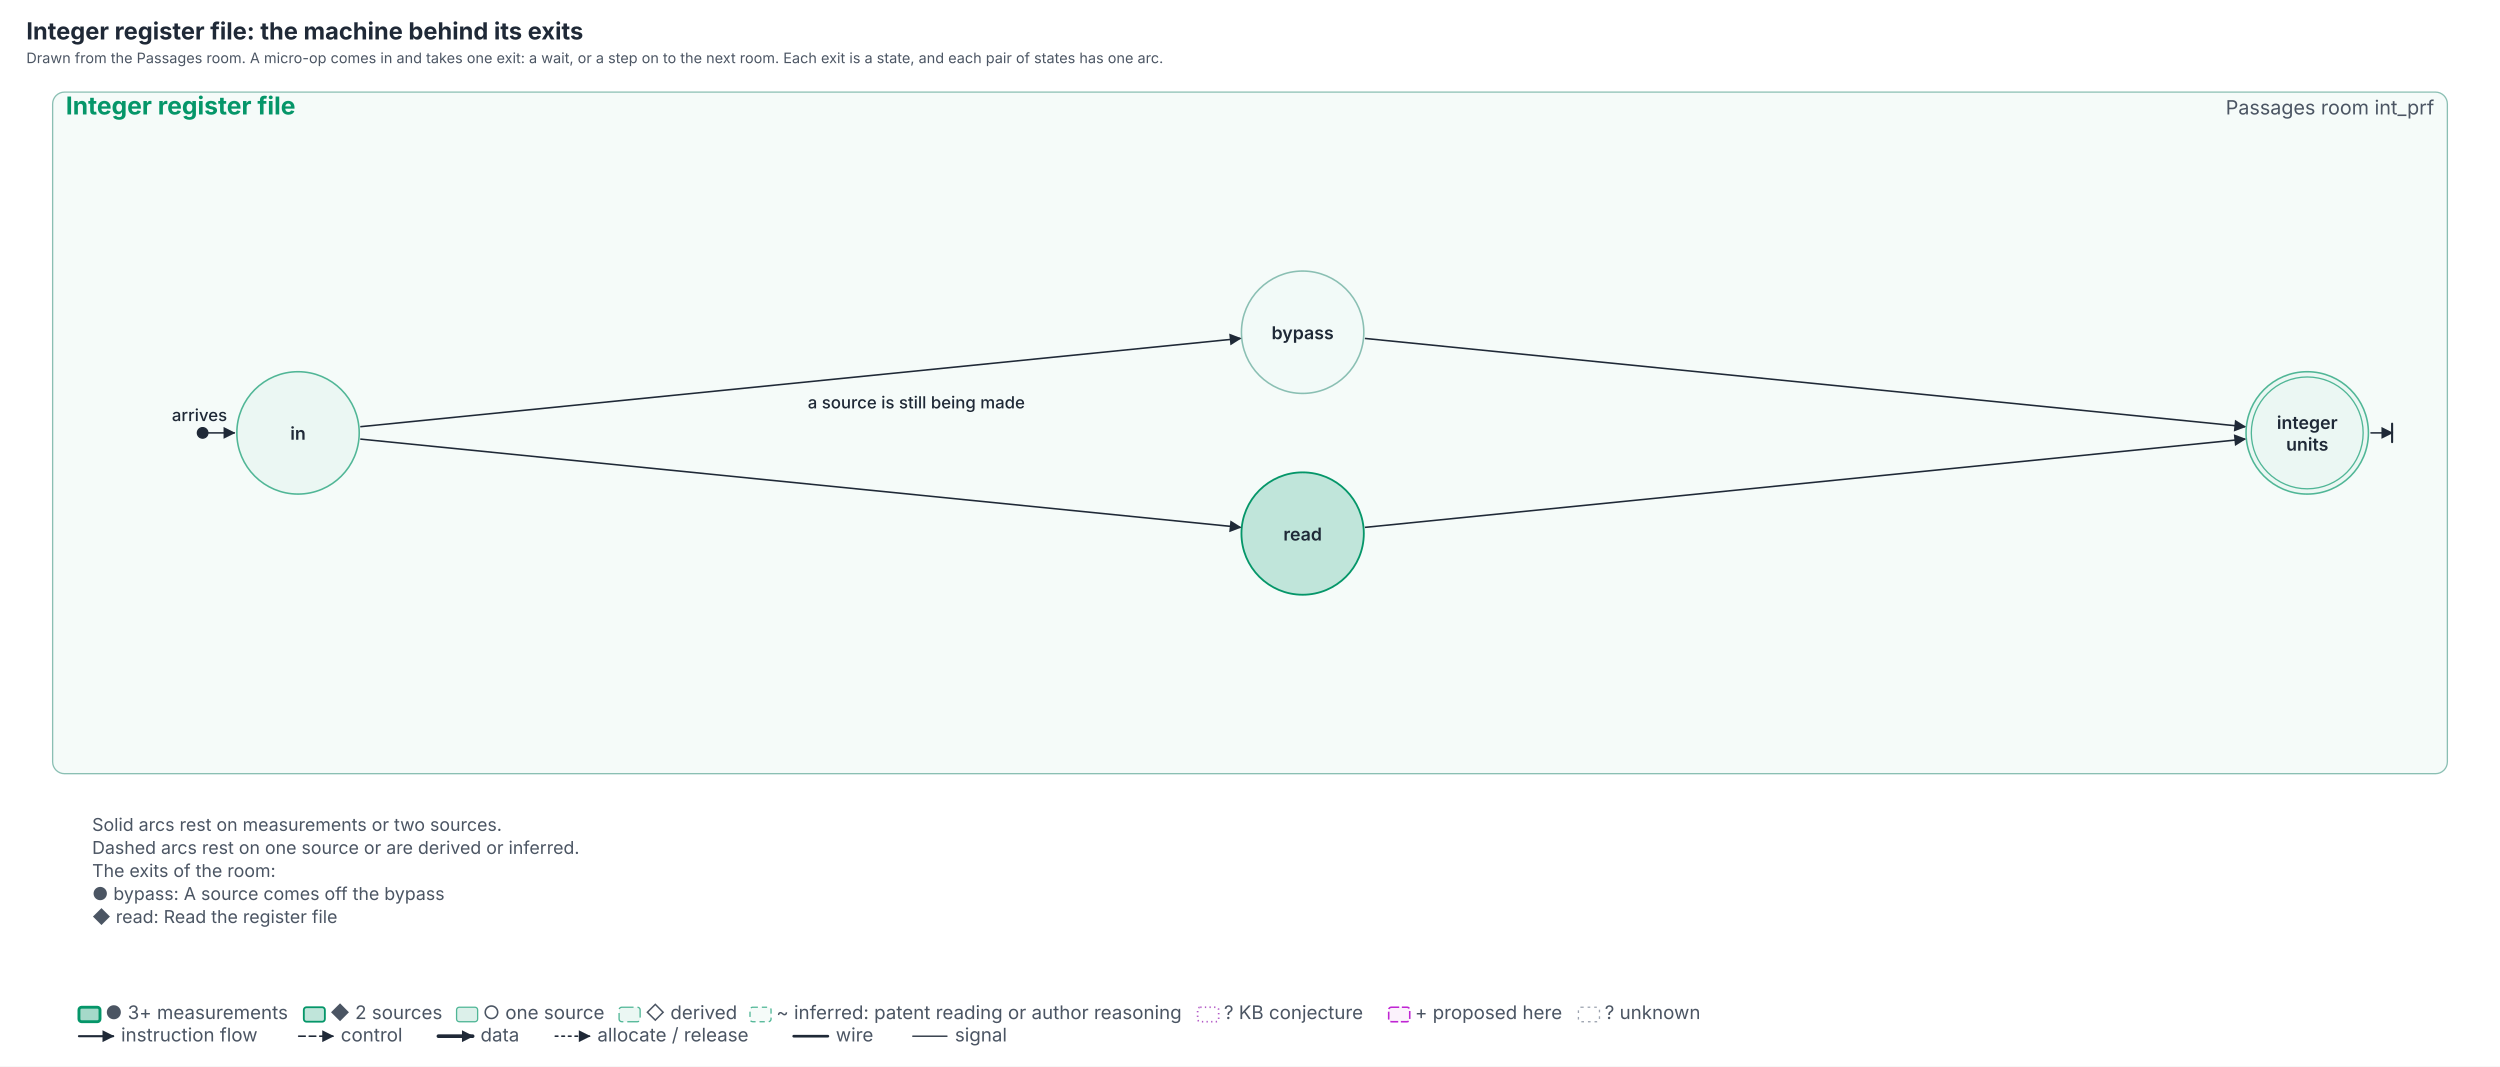
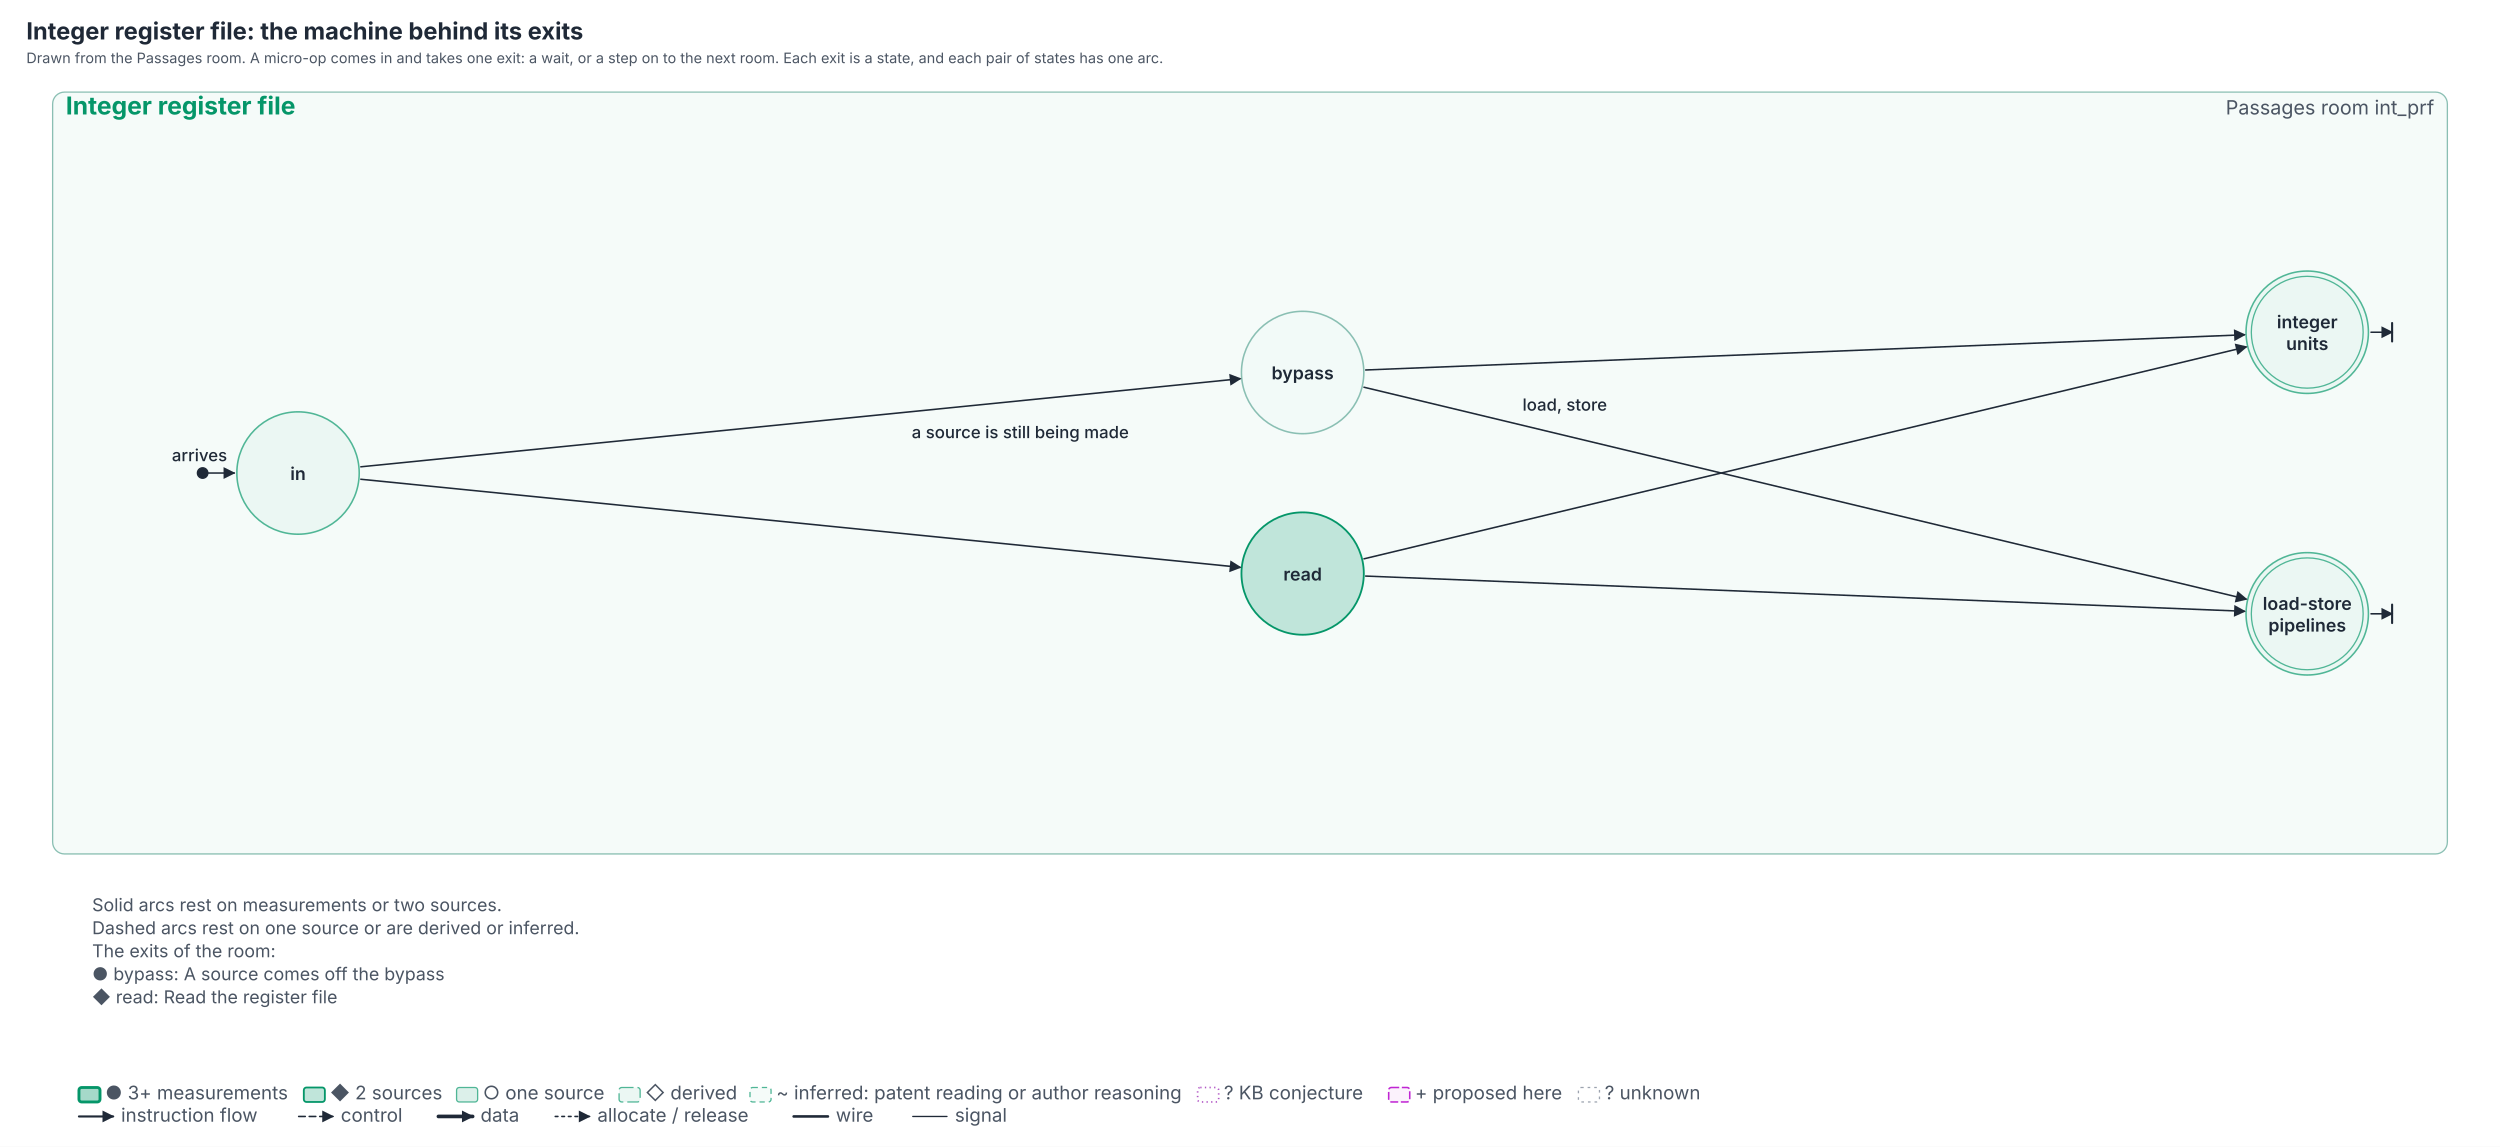
- <svg xmlns="http://www.w3.org/2000/svg" viewBox="0 0 1900 810.5" width="1900" height="810.5" role="img" aria-label="Integer register file: the machine behind its exits" font-family="Inter, 'Helvetica Neue', Arial, sans-serif" data-kinds="fsm">
+ <svg xmlns="http://www.w3.org/2000/svg" viewBox="0 0 1900 871.5" width="1900" height="871.5" role="img" aria-label="Integer register file: the machine behind its exits" font-family="Inter, 'Helvetica Neue', Arial, sans-serif" data-kinds="fsm">
  <defs>
    <marker id="arrow" viewBox="0 0 10 10" refX="9" refY="5" markerWidth="9" markerHeight="9" markerUnits="userSpaceOnUse" orient="auto-start-reverse">
      <path d="M0,0 L10,5 L0,10 z" fill="#1f2937" />
    </marker>
    <marker id="arrowrev" viewBox="0 0 10 10" refX="1" refY="5" markerWidth="9" markerHeight="9" markerUnits="userSpaceOnUse" orient="auto-start-reverse">
      <path d="M10,0 L0,5 L10,10 z" fill="#1f2937" />
    </marker>
  </defs>
-   <rect x="0" y="0" width="1900" height="810.5" fill="#ffffff" />
+   <rect x="0" y="0" width="1900" height="871.5" fill="#ffffff" />
  <text x="20" y="30" font-family="Inter, 'Helvetica Neue', Arial, sans-serif" font-size="18" font-weight="700" fill="#1f2937">Integer register file: the machine behind its exits</text>
  <text x="20" y="48" font-family="Inter, 'Helvetica Neue', Arial, sans-serif" font-size="11" fill="#4b5563">Drawn from the Passages room. A micro-op comes in and takes one exit: a wait, or a step on to the next room. Each exit is a state, and each pair of states has one arc.</text>
-   <rect x="40.0" y="70.0" width="1820.0" height="518.0" rx="9" fill="#f5fbf9" stroke="#8abfb3" stroke-width="1" />
+   <rect x="40.0" y="70.0" width="1820.0" height="579.0" rx="9" fill="#f5fbf9" stroke="#8abfb3" stroke-width="1" />
  <text x="50.0" y="87.0" font-family="Inter, 'Helvetica Neue', Arial, sans-serif" font-size="18.75" font-weight="700" fill="#059669" text-anchor="start">Integer register file</text>
  <text x="1850.0" y="87.0" font-family="Inter, 'Helvetica Neue', Arial, sans-serif" font-size="15" font-weight="400" fill="#4b5563" text-anchor="end">Passages room int_prf</text>
-   <circle cx="226.5" cy="329.0" r="46.5" fill="#ebf7f3" stroke="#50b696" stroke-width="1.2" />
-   <circle cx="990.0" cy="252.5" r="46.5" fill="#f2faf8" stroke="#8abfb3" stroke-width="1.2" />
-   <circle cx="990.0" cy="405.5" r="46.5" fill="#c0e5da" stroke="#059669" stroke-width="1.4" />
-   <circle cx="1753.5" cy="329.0" r="46.5" fill="#ebf7f3" stroke="#50b696" stroke-width="1.2" />
-   <circle cx="1753.5" cy="329.0" r="42.5" fill="none" stroke="#50b696" stroke-width="1" />
-   <circle cx="154.0" cy="329.0" r="4" fill="#1f2937" stroke="#1f2937" stroke-width="1" />
-   <polyline points="1802.0,329.0 1818.0,329.0" fill="none" stroke="#1f2937" stroke-width="1.2" marker-end="url(#arrow)" stroke-linejoin="round" stroke-linecap="round" />
-   <polyline points="1818.0,322.0 1818.0,336.0" fill="none" stroke="#1f2937" stroke-width="1.6" stroke-linejoin="round" stroke-linecap="round" />
-   <polyline points="158.0,329.0 178.0,329.0" fill="none" stroke="#1f2937" stroke-width="1.2" marker-end="url(#arrow)" stroke-linejoin="round" stroke-linecap="round" />
-   <path d="M 273.8,324.3 Q 608.2,290.8 942.7,257.2" fill="none" stroke="#1f2937" stroke-width="1.2" marker-end="url(#arrow)" />
-   <path d="M 273.8,333.7 Q 608.2,367.2 942.7,400.8" fill="none" stroke="#1f2937" stroke-width="1.2" marker-end="url(#arrow)" />
-   <path d="M 1037.3,257.2 Q 1371.8,290.8 1706.2,324.3" fill="none" stroke="#1f2937" stroke-width="1.2" marker-end="url(#arrow)" />
-   <path d="M 1037.3,400.8 Q 1371.8,367.2 1706.2,333.7" fill="none" stroke="#1f2937" stroke-width="1.2" marker-end="url(#arrow)" />
-   <text x="226.5" y="334.2" font-family="Inter, 'Helvetica Neue', Arial, sans-serif" font-size="13.5" font-weight="600" fill="#1f2937" text-anchor="middle">in</text>
-   <text x="990.0" y="257.8" font-family="Inter, 'Helvetica Neue', Arial, sans-serif" font-size="13.5" font-weight="600" fill="#1f2937" text-anchor="middle">bypass</text>
-   <text x="990.0" y="410.8" font-family="Inter, 'Helvetica Neue', Arial, sans-serif" font-size="13.5" font-weight="600" fill="#1f2937" text-anchor="middle">read</text>
-   <text x="1753.5" y="326.0" font-family="Inter, 'Helvetica Neue', Arial, sans-serif" font-size="13.5" font-weight="600" fill="#1f2937" text-anchor="middle">integer</text>
-   <text x="1753.5" y="342.5" font-family="Inter, 'Helvetica Neue', Arial, sans-serif" font-size="13.5" font-weight="600" fill="#1f2937" text-anchor="middle">units</text>
-   <text x="130.6" y="320.0" font-family="Inter, 'Helvetica Neue', Arial, sans-serif" font-size="12.75" font-weight="500" fill="#1f2937" text-anchor="start" data-owner="tr.arrive">arrives</text>
-   <text x="613.9" y="310.4" font-family="Inter, 'Helvetica Neue', Arial, sans-serif" font-size="12.75" font-weight="500" fill="#1f2937" text-anchor="start" data-owner="tr.bypass">a source is still being made</text>
-   <text x="70.0" y="631.5" font-family="Inter, 'Helvetica Neue', Arial, sans-serif" font-size="13.5" font-weight="400" fill="#4b5563" text-anchor="start" data-owner="m-exits">Solid arcs rest on measurements or two sources.</text>
-   <text x="70.0" y="649.0" font-family="Inter, 'Helvetica Neue', Arial, sans-serif" font-size="13.5" font-weight="400" fill="#4b5563" text-anchor="start" data-owner="m-exits">Dashed arcs rest on one source or are derived or inferred.</text>
-   <text x="70.0" y="666.5" font-family="Inter, 'Helvetica Neue', Arial, sans-serif" font-size="13.5" font-weight="400" fill="#4b5563" text-anchor="start" data-owner="m-exits">The exits of the room:</text>
-   <text x="70.0" y="684.0" font-family="Inter, 'Helvetica Neue', Arial, sans-serif" font-size="13.5" font-weight="400" fill="#4b5563" text-anchor="start" data-owner="m-exits">● bypass: A source comes off the bypass</text>
-   <text x="70.0" y="701.5" font-family="Inter, 'Helvetica Neue', Arial, sans-serif" font-size="13.5" font-weight="400" fill="#4b5563" text-anchor="start" data-owner="m-exits">◆ read: Read the register file</text>
-   <rect x="60.0" y="765.5" width="16.0" height="11.0" rx="2" fill="#a5d9c9" stroke="#059669" stroke-width="2.2" />
-   <text x="80.0" y="774.5" font-family="Inter, 'Helvetica Neue', Arial, sans-serif" font-size="14.25" font-weight="400" fill="#4b5563" text-anchor="start">● 3+ measurements</text>
-   <rect x="230.9" y="765.5" width="16.0" height="11.0" rx="2" fill="#c0e5da" stroke="#059669" stroke-width="1.4" />
-   <text x="250.9" y="774.5" font-family="Inter, 'Helvetica Neue', Arial, sans-serif" font-size="14.25" font-weight="400" fill="#4b5563" text-anchor="start">◆ 2 sources</text>
-   <rect x="347.0" y="765.5" width="16.0" height="11.0" rx="2" fill="#dcf0ea" stroke="#50b696" stroke-width="1" />
-   <text x="367.0" y="774.5" font-family="Inter, 'Helvetica Neue', Arial, sans-serif" font-size="14.25" font-weight="400" fill="#4b5563" text-anchor="start">○ one source</text>
-   <rect x="470.5" y="765.5" width="16.0" height="11.0" rx="2" fill="#ebf7f3" stroke="#50b696" stroke-width="1" stroke-dasharray="9 3" />
-   <text x="490.5" y="774.5" font-family="Inter, 'Helvetica Neue', Arial, sans-serif" font-size="14.25" font-weight="400" fill="#4b5563" text-anchor="start">◇ derived</text>
-   <rect x="570.0" y="765.5" width="16.0" height="11.0" rx="2" fill="#f5fbf9" stroke="#50b696" stroke-width="1" stroke-dasharray="4 3" />
-   <text x="590.0" y="774.5" font-family="Inter, 'Helvetica Neue', Arial, sans-serif" font-size="14.25" font-weight="400" fill="#4b5563" text-anchor="start">~ inferred: patent reading or author reasoning</text>
-   <rect x="910.2" y="765.5" width="16.0" height="11.0" rx="2" fill="none" stroke="#b258c5" stroke-width="1.3" stroke-dasharray="1 2.5" />
-   <text x="930.2" y="774.5" font-family="Inter, 'Helvetica Neue', Arial, sans-serif" font-size="14.25" font-weight="400" fill="#4b5563" text-anchor="start">? KB conjecture</text>
-   <rect x="1055.4" y="765.5" width="16.0" height="11.0" rx="2" fill="#fbf2fc" stroke="#c026d3" stroke-width="1.2" stroke-dasharray="6 2" />
-   <text x="1075.4" y="774.5" font-family="Inter, 'Helvetica Neue', Arial, sans-serif" font-size="14.25" font-weight="400" fill="#4b5563" text-anchor="start">+ proposed here</text>
-   <rect x="1199.6" y="765.5" width="16.0" height="11.0" rx="2" fill="none" stroke="#9ca3af" stroke-width="1" stroke-dasharray="2 3" />
-   <text x="1219.6" y="774.5" font-family="Inter, 'Helvetica Neue', Arial, sans-serif" font-size="14.25" font-weight="400" fill="#4b5563" text-anchor="start">? unknown</text>
-   <polyline points="60.0,787.5 86.0,787.5" fill="none" stroke="#1f2937" stroke-width="1.6" marker-end="url(#arrow)" stroke-linejoin="round" stroke-linecap="round" />
-   <text x="92.0" y="791.5" font-family="Inter, 'Helvetica Neue', Arial, sans-serif" font-size="14.25" font-weight="400" fill="#4b5563" text-anchor="start">instruction flow</text>
-   <polyline points="227.0,787.5 253.0,787.5" fill="none" stroke="#1f2937" stroke-width="1.2" stroke-dasharray="5 3" marker-end="url(#arrow)" stroke-linejoin="round" stroke-linecap="round" />
-   <text x="259.0" y="791.5" font-family="Inter, 'Helvetica Neue', Arial, sans-serif" font-size="14.25" font-weight="400" fill="#4b5563" text-anchor="start">control</text>
-   <polyline points="333.2,787.5 359.2,787.5" fill="none" stroke="#1f2937" stroke-width="2.8" marker-end="url(#arrow)" stroke-linejoin="round" stroke-linecap="round" />
-   <text x="365.2" y="791.5" font-family="Inter, 'Helvetica Neue', Arial, sans-serif" font-size="14.25" font-weight="400" fill="#4b5563" text-anchor="start">data</text>
-   <polyline points="422.0,787.5 448.0,787.5" fill="none" stroke="#1f2937" stroke-width="1.2" stroke-dasharray="2 3" marker-end="url(#arrow)" stroke-linejoin="round" stroke-linecap="round" />
-   <text x="454.0" y="791.5" font-family="Inter, 'Helvetica Neue', Arial, sans-serif" font-size="14.25" font-weight="400" fill="#4b5563" text-anchor="start">allocate / release</text>
-   <polyline points="603.2,787.5 629.2,787.5" fill="none" stroke="#1f2937" stroke-width="2.0" stroke-linejoin="round" stroke-linecap="round" />
-   <text x="635.2" y="791.5" font-family="Inter, 'Helvetica Neue', Arial, sans-serif" font-size="14.25" font-weight="400" fill="#4b5563" text-anchor="start">wire</text>
-   <polyline points="693.7,787.5 719.7,787.5" fill="none" stroke="#1f2937" stroke-width="1.0" stroke-linejoin="round" stroke-linecap="round" />
-   <text x="725.7" y="791.5" font-family="Inter, 'Helvetica Neue', Arial, sans-serif" font-size="14.25" font-weight="400" fill="#4b5563" text-anchor="start">signal</text>
+   <circle cx="226.5" cy="359.5" r="46.5" fill="#ebf7f3" stroke="#50b696" stroke-width="1.2" />
+   <circle cx="990.0" cy="283.1" r="46.5" fill="#f2faf8" stroke="#8abfb3" stroke-width="1.2" />
+   <circle cx="990.0" cy="435.9" r="46.5" fill="#c0e5da" stroke="#059669" stroke-width="1.4" />
+   <circle cx="1753.5" cy="252.5" r="46.5" fill="#ebf7f3" stroke="#50b696" stroke-width="1.2" />
+   <circle cx="1753.5" cy="252.5" r="42.5" fill="none" stroke="#50b696" stroke-width="1" />
+   <circle cx="1753.5" cy="466.5" r="46.5" fill="#ebf7f3" stroke="#50b696" stroke-width="1.2" />
+   <circle cx="1753.5" cy="466.5" r="42.5" fill="none" stroke="#50b696" stroke-width="1" />
+   <circle cx="154.0" cy="359.5" r="4" fill="#1f2937" stroke="#1f2937" stroke-width="1" />
+   <polyline points="1802.0,252.5 1818.0,252.5" fill="none" stroke="#1f2937" stroke-width="1.2" marker-end="url(#arrow)" stroke-linejoin="round" stroke-linecap="round" />
+   <polyline points="1818.0,245.5 1818.0,259.5" fill="none" stroke="#1f2937" stroke-width="1.6" stroke-linejoin="round" stroke-linecap="round" />
+   <polyline points="1802.0,466.5 1818.0,466.5" fill="none" stroke="#1f2937" stroke-width="1.2" marker-end="url(#arrow)" stroke-linejoin="round" stroke-linecap="round" />
+   <polyline points="1818.0,459.5 1818.0,473.5" fill="none" stroke="#1f2937" stroke-width="1.6" stroke-linejoin="round" stroke-linecap="round" />
+   <polyline points="158.0,359.5 178.0,359.5" fill="none" stroke="#1f2937" stroke-width="1.2" marker-end="url(#arrow)" stroke-linejoin="round" stroke-linecap="round" />
+   <path d="M 273.8,354.8 Q 608.2,321.3 942.7,287.8" fill="none" stroke="#1f2937" stroke-width="1.2" marker-end="url(#arrow)" />
+   <path d="M 273.8,364.2 Q 608.2,397.7 942.7,431.2" fill="none" stroke="#1f2937" stroke-width="1.2" marker-end="url(#arrow)" />
+   <path d="M 1037.5,281.2 Q 1371.8,267.8 1706.0,254.4" fill="none" stroke="#1f2937" stroke-width="1.2" marker-end="url(#arrow)" />
+   <path d="M 1036.2,294.2 Q 1371.8,374.8 1707.3,455.4" fill="none" stroke="#1f2937" stroke-width="1.2" marker-end="url(#arrow)" />
+   <path d="M 1036.2,424.8 Q 1371.8,344.2 1707.3,263.6" fill="none" stroke="#1f2937" stroke-width="1.2" marker-end="url(#arrow)" />
+   <path d="M 1037.5,437.8 Q 1371.8,451.2 1706.0,464.6" fill="none" stroke="#1f2937" stroke-width="1.2" marker-end="url(#arrow)" />
+   <text x="226.5" y="364.8" font-family="Inter, 'Helvetica Neue', Arial, sans-serif" font-size="13.5" font-weight="600" fill="#1f2937" text-anchor="middle">in</text>
+   <text x="990.0" y="288.3" font-family="Inter, 'Helvetica Neue', Arial, sans-serif" font-size="13.5" font-weight="600" fill="#1f2937" text-anchor="middle">bypass</text>
+   <text x="990.0" y="441.2" font-family="Inter, 'Helvetica Neue', Arial, sans-serif" font-size="13.5" font-weight="600" fill="#1f2937" text-anchor="middle">read</text>
+   <text x="1753.5" y="249.5" font-family="Inter, 'Helvetica Neue', Arial, sans-serif" font-size="13.5" font-weight="600" fill="#1f2937" text-anchor="middle">integer</text>
+   <text x="1753.5" y="266.0" font-family="Inter, 'Helvetica Neue', Arial, sans-serif" font-size="13.5" font-weight="600" fill="#1f2937" text-anchor="middle">units</text>
+   <text x="1753.5" y="463.5" font-family="Inter, 'Helvetica Neue', Arial, sans-serif" font-size="13.5" font-weight="600" fill="#1f2937" text-anchor="middle">load-store</text>
+   <text x="1753.5" y="480.0" font-family="Inter, 'Helvetica Neue', Arial, sans-serif" font-size="13.5" font-weight="600" fill="#1f2937" text-anchor="middle">pipelines</text>
+   <text x="130.6" y="350.5" font-family="Inter, 'Helvetica Neue', Arial, sans-serif" font-size="12.75" font-weight="500" fill="#1f2937" text-anchor="start" data-owner="tr.arrive">arrives</text>
+   <text x="692.9" y="333.0" font-family="Inter, 'Helvetica Neue', Arial, sans-serif" font-size="12.75" font-weight="500" fill="#1f2937" text-anchor="start" data-owner="tr.bypass">a source is still being made</text>
+   <text x="1157.1" y="312.1" font-family="Inter, 'Helvetica Neue', Arial, sans-serif" font-size="12.75" font-weight="500" fill="#1f2937" text-anchor="start" data-owner="tr.bypass.to_lsu">load, store</text>
+   <text x="70.0" y="692.5" font-family="Inter, 'Helvetica Neue', Arial, sans-serif" font-size="13.5" font-weight="400" fill="#4b5563" text-anchor="start" data-owner="m-exits">Solid arcs rest on measurements or two sources.</text>
+   <text x="70.0" y="710.0" font-family="Inter, 'Helvetica Neue', Arial, sans-serif" font-size="13.5" font-weight="400" fill="#4b5563" text-anchor="start" data-owner="m-exits">Dashed arcs rest on one source or are derived or inferred.</text>
+   <text x="70.0" y="727.5" font-family="Inter, 'Helvetica Neue', Arial, sans-serif" font-size="13.5" font-weight="400" fill="#4b5563" text-anchor="start" data-owner="m-exits">The exits of the room:</text>
+   <text x="70.0" y="745.0" font-family="Inter, 'Helvetica Neue', Arial, sans-serif" font-size="13.5" font-weight="400" fill="#4b5563" text-anchor="start" data-owner="m-exits">● bypass: A source comes off the bypass</text>
+   <text x="70.0" y="762.5" font-family="Inter, 'Helvetica Neue', Arial, sans-serif" font-size="13.5" font-weight="400" fill="#4b5563" text-anchor="start" data-owner="m-exits">◆ read: Read the register file</text>
+   <rect x="60.0" y="826.5" width="16.0" height="11.0" rx="2" fill="#a5d9c9" stroke="#059669" stroke-width="2.2" />
+   <text x="80.0" y="835.5" font-family="Inter, 'Helvetica Neue', Arial, sans-serif" font-size="14.25" font-weight="400" fill="#4b5563" text-anchor="start">● 3+ measurements</text>
+   <rect x="230.9" y="826.5" width="16.0" height="11.0" rx="2" fill="#c0e5da" stroke="#059669" stroke-width="1.4" />
+   <text x="250.9" y="835.5" font-family="Inter, 'Helvetica Neue', Arial, sans-serif" font-size="14.25" font-weight="400" fill="#4b5563" text-anchor="start">◆ 2 sources</text>
+   <rect x="347.0" y="826.5" width="16.0" height="11.0" rx="2" fill="#dcf0ea" stroke="#50b696" stroke-width="1" />
+   <text x="367.0" y="835.5" font-family="Inter, 'Helvetica Neue', Arial, sans-serif" font-size="14.25" font-weight="400" fill="#4b5563" text-anchor="start">○ one source</text>
+   <rect x="470.5" y="826.5" width="16.0" height="11.0" rx="2" fill="#ebf7f3" stroke="#50b696" stroke-width="1" stroke-dasharray="9 3" />
+   <text x="490.5" y="835.5" font-family="Inter, 'Helvetica Neue', Arial, sans-serif" font-size="14.25" font-weight="400" fill="#4b5563" text-anchor="start">◇ derived</text>
+   <rect x="570.0" y="826.5" width="16.0" height="11.0" rx="2" fill="#f5fbf9" stroke="#50b696" stroke-width="1" stroke-dasharray="4 3" />
+   <text x="590.0" y="835.5" font-family="Inter, 'Helvetica Neue', Arial, sans-serif" font-size="14.25" font-weight="400" fill="#4b5563" text-anchor="start">~ inferred: patent reading or author reasoning</text>
+   <rect x="910.2" y="826.5" width="16.0" height="11.0" rx="2" fill="none" stroke="#b258c5" stroke-width="1.3" stroke-dasharray="1 2.5" />
+   <text x="930.2" y="835.5" font-family="Inter, 'Helvetica Neue', Arial, sans-serif" font-size="14.25" font-weight="400" fill="#4b5563" text-anchor="start">? KB conjecture</text>
+   <rect x="1055.4" y="826.5" width="16.0" height="11.0" rx="2" fill="#fbf2fc" stroke="#c026d3" stroke-width="1.2" stroke-dasharray="6 2" />
+   <text x="1075.4" y="835.5" font-family="Inter, 'Helvetica Neue', Arial, sans-serif" font-size="14.25" font-weight="400" fill="#4b5563" text-anchor="start">+ proposed here</text>
+   <rect x="1199.6" y="826.5" width="16.0" height="11.0" rx="2" fill="none" stroke="#9ca3af" stroke-width="1" stroke-dasharray="2 3" />
+   <text x="1219.6" y="835.5" font-family="Inter, 'Helvetica Neue', Arial, sans-serif" font-size="14.25" font-weight="400" fill="#4b5563" text-anchor="start">? unknown</text>
+   <polyline points="60.0,848.5 86.0,848.5" fill="none" stroke="#1f2937" stroke-width="1.6" marker-end="url(#arrow)" stroke-linejoin="round" stroke-linecap="round" />
+   <text x="92.0" y="852.5" font-family="Inter, 'Helvetica Neue', Arial, sans-serif" font-size="14.25" font-weight="400" fill="#4b5563" text-anchor="start">instruction flow</text>
+   <polyline points="227.0,848.5 253.0,848.5" fill="none" stroke="#1f2937" stroke-width="1.2" stroke-dasharray="5 3" marker-end="url(#arrow)" stroke-linejoin="round" stroke-linecap="round" />
+   <text x="259.0" y="852.5" font-family="Inter, 'Helvetica Neue', Arial, sans-serif" font-size="14.25" font-weight="400" fill="#4b5563" text-anchor="start">control</text>
+   <polyline points="333.2,848.5 359.2,848.5" fill="none" stroke="#1f2937" stroke-width="2.8" marker-end="url(#arrow)" stroke-linejoin="round" stroke-linecap="round" />
+   <text x="365.2" y="852.5" font-family="Inter, 'Helvetica Neue', Arial, sans-serif" font-size="14.25" font-weight="400" fill="#4b5563" text-anchor="start">data</text>
+   <polyline points="422.0,848.5 448.0,848.5" fill="none" stroke="#1f2937" stroke-width="1.2" stroke-dasharray="2 3" marker-end="url(#arrow)" stroke-linejoin="round" stroke-linecap="round" />
+   <text x="454.0" y="852.5" font-family="Inter, 'Helvetica Neue', Arial, sans-serif" font-size="14.25" font-weight="400" fill="#4b5563" text-anchor="start">allocate / release</text>
+   <polyline points="603.2,848.5 629.2,848.5" fill="none" stroke="#1f2937" stroke-width="2.0" stroke-linejoin="round" stroke-linecap="round" />
+   <text x="635.2" y="852.5" font-family="Inter, 'Helvetica Neue', Arial, sans-serif" font-size="14.25" font-weight="400" fill="#4b5563" text-anchor="start">wire</text>
+   <polyline points="693.7,848.5 719.7,848.5" fill="none" stroke="#1f2937" stroke-width="1.0" stroke-linejoin="round" stroke-linecap="round" />
+   <text x="725.7" y="852.5" font-family="Inter, 'Helvetica Neue', Arial, sans-serif" font-size="14.25" font-weight="400" fill="#4b5563" text-anchor="start">signal</text>
  <g class="hot-layer">
-     <rect class="hot" data-bid="st.in" x="180.0" y="282.5" width="93.0" height="93.0" fill="transparent" stroke="none" pointer-events="all" />
-     <rect class="hot" data-bid="st.bypass" x="943.5" y="206.0" width="93.0" height="93.0" fill="transparent" stroke="none" pointer-events="all" />
-     <rect class="hot" data-bid="st.read" x="943.5" y="359.0" width="93.0" height="93.0" fill="transparent" stroke="none" pointer-events="all" />
-     <rect class="hot" data-bid="st.to_eu_int" x="1707.0" y="282.5" width="93.0" height="93.0" fill="transparent" stroke="none" pointer-events="all" />
-     <rect class="hot hot-slot" data-bid="tr.arrive" x="149.0" y="309.0" width="30.0" height="28.0" fill="transparent" stroke="none" pointer-events="all" />
-     <rect class="hot hot-slot" data-bid="tr.bypass" x="269.8" y="253.2" width="677.0" height="75.0" fill="transparent" stroke="none" pointer-events="all" />
-     <rect class="hot hot-slot" data-bid="tr.read" x="269.8" y="329.7" width="677.0" height="75.0" fill="transparent" stroke="none" pointer-events="all" />
-     <rect class="hot hot-slot" data-bid="tr.bypass.to_eu_int" x="1033.3" y="253.2" width="677.0" height="75.0" fill="transparent" stroke="none" pointer-events="all" />
-     <rect class="hot hot-slot" data-bid="tr.read.to_eu_int" x="1033.3" y="329.7" width="677.0" height="75.0" fill="transparent" stroke="none" pointer-events="all" />
-     <rect class="hot hot-slot" data-bid="machine" x="70.0" y="196.0" width="1760.0" height="266.0" fill="transparent" stroke="none" pointer-events="all" />
-     <rect class="hot hot-frame" data-bid="fm" x="40" y="70" width="1820" height="518" fill="transparent" stroke="none" pointer-events="none" />
+     <rect class="hot" data-bid="st.in" x="180.0" y="313.0" width="93.0" height="93.0" fill="transparent" stroke="none" pointer-events="all" />
+     <rect class="hot" data-bid="st.bypass" x="943.5" y="236.6" width="93.0" height="93.0" fill="transparent" stroke="none" pointer-events="all" />
+     <rect class="hot" data-bid="st.read" x="943.5" y="389.4" width="93.0" height="93.0" fill="transparent" stroke="none" pointer-events="all" />
+     <rect class="hot" data-bid="st.to_eu_int" x="1707.0" y="206.0" width="93.0" height="93.0" fill="transparent" stroke="none" pointer-events="all" />
+     <rect class="hot" data-bid="st.to_lsu" x="1707.0" y="420.0" width="93.0" height="93.0" fill="transparent" stroke="none" pointer-events="all" />
+     <rect class="hot hot-slot" data-bid="tr.arrive" x="149.0" y="339.5" width="30.0" height="28.0" fill="transparent" stroke="none" pointer-events="all" />
+     <rect class="hot hot-slot" data-bid="tr.bypass" x="269.8" y="283.8" width="677.0" height="75.0" fill="transparent" stroke="none" pointer-events="all" />
+     <rect class="hot hot-slot" data-bid="tr.read" x="269.8" y="360.2" width="677.0" height="75.0" fill="transparent" stroke="none" pointer-events="all" />
+     <rect class="hot hot-slot" data-bid="tr.bypass.to_eu_int" x="1033.5" y="250.4" width="676.6" height="34.8" fill="transparent" stroke="none" pointer-events="all" />
+     <rect class="hot hot-slot" data-bid="tr.bypass.to_lsu" x="1032.2" y="290.2" width="679.1" height="169.2" fill="transparent" stroke="none" pointer-events="all" />
+     <rect class="hot hot-slot" data-bid="tr.read.to_eu_int" x="1032.2" y="259.6" width="679.1" height="169.2" fill="transparent" stroke="none" pointer-events="all" />
+     <rect class="hot hot-slot" data-bid="tr.read.to_lsu" x="1033.5" y="433.8" width="676.6" height="34.8" fill="transparent" stroke="none" pointer-events="all" />
+     <rect class="hot hot-slot" data-bid="machine" x="70.0" y="196.0" width="1760.0" height="327.0" fill="transparent" stroke="none" pointer-events="all" />
+     <rect class="hot hot-frame" data-bid="fm" x="40" y="70" width="1820" height="579" fill="transparent" stroke="none" pointer-events="none" />
  </g>
</svg>
